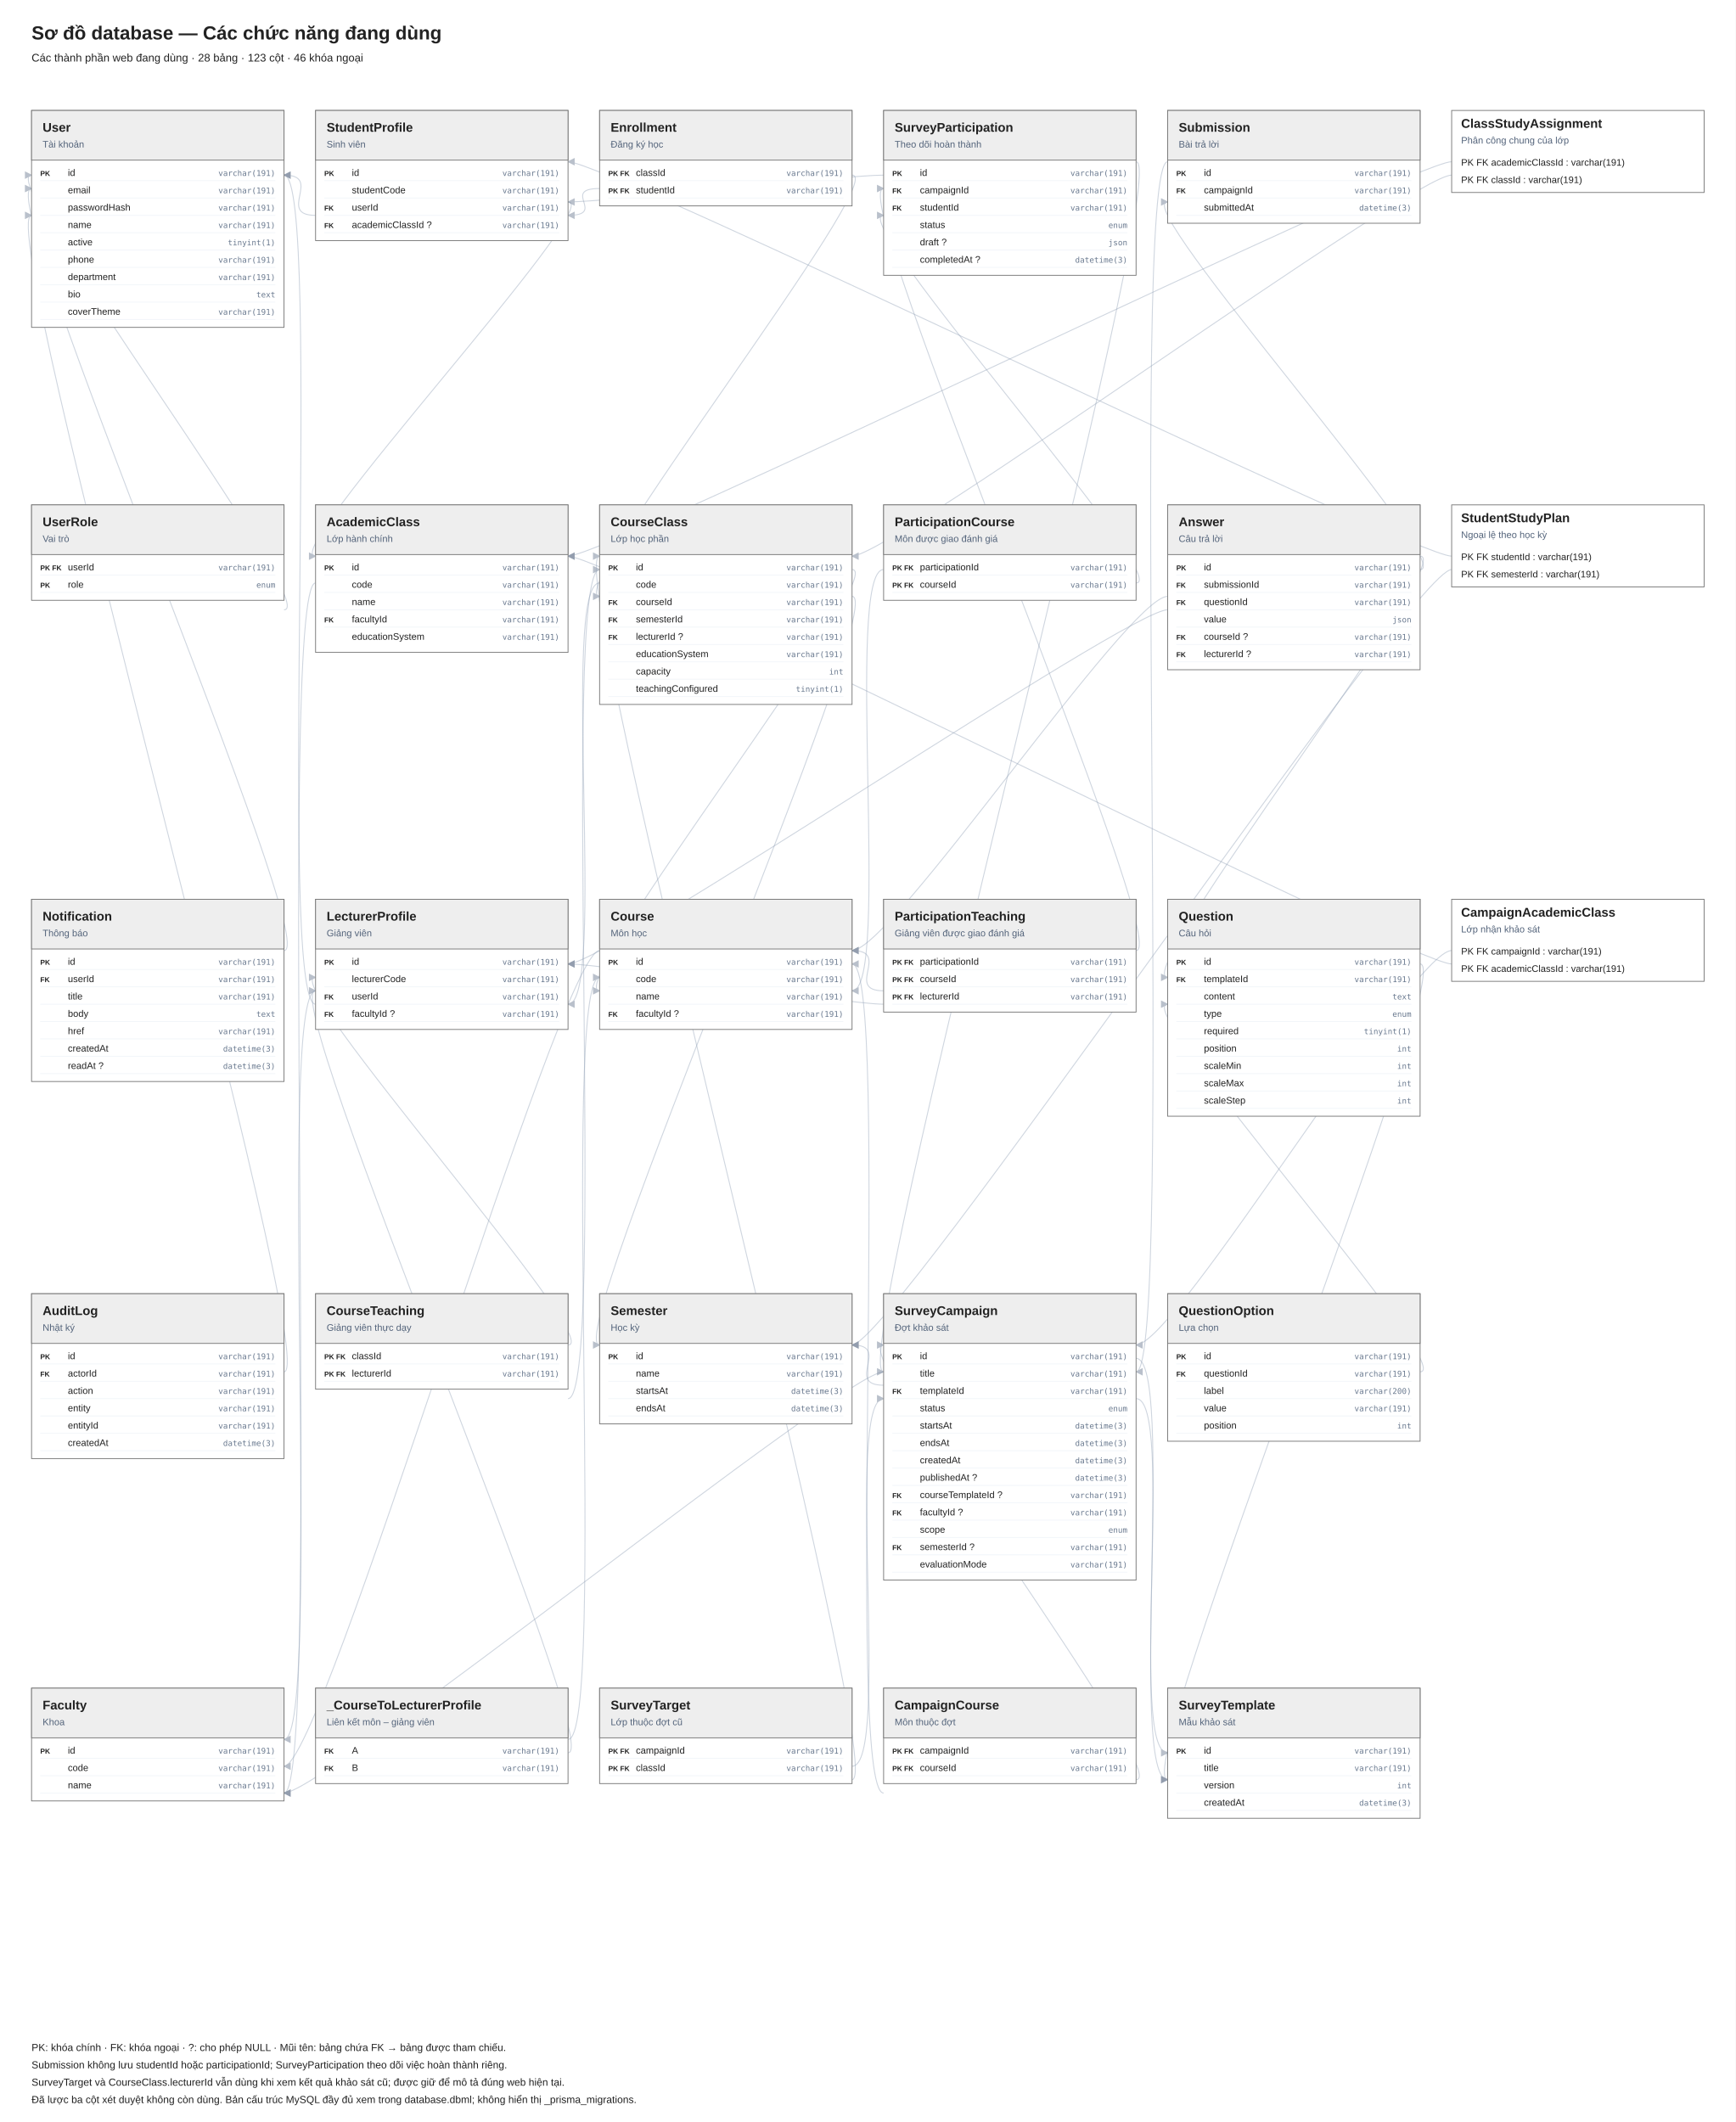
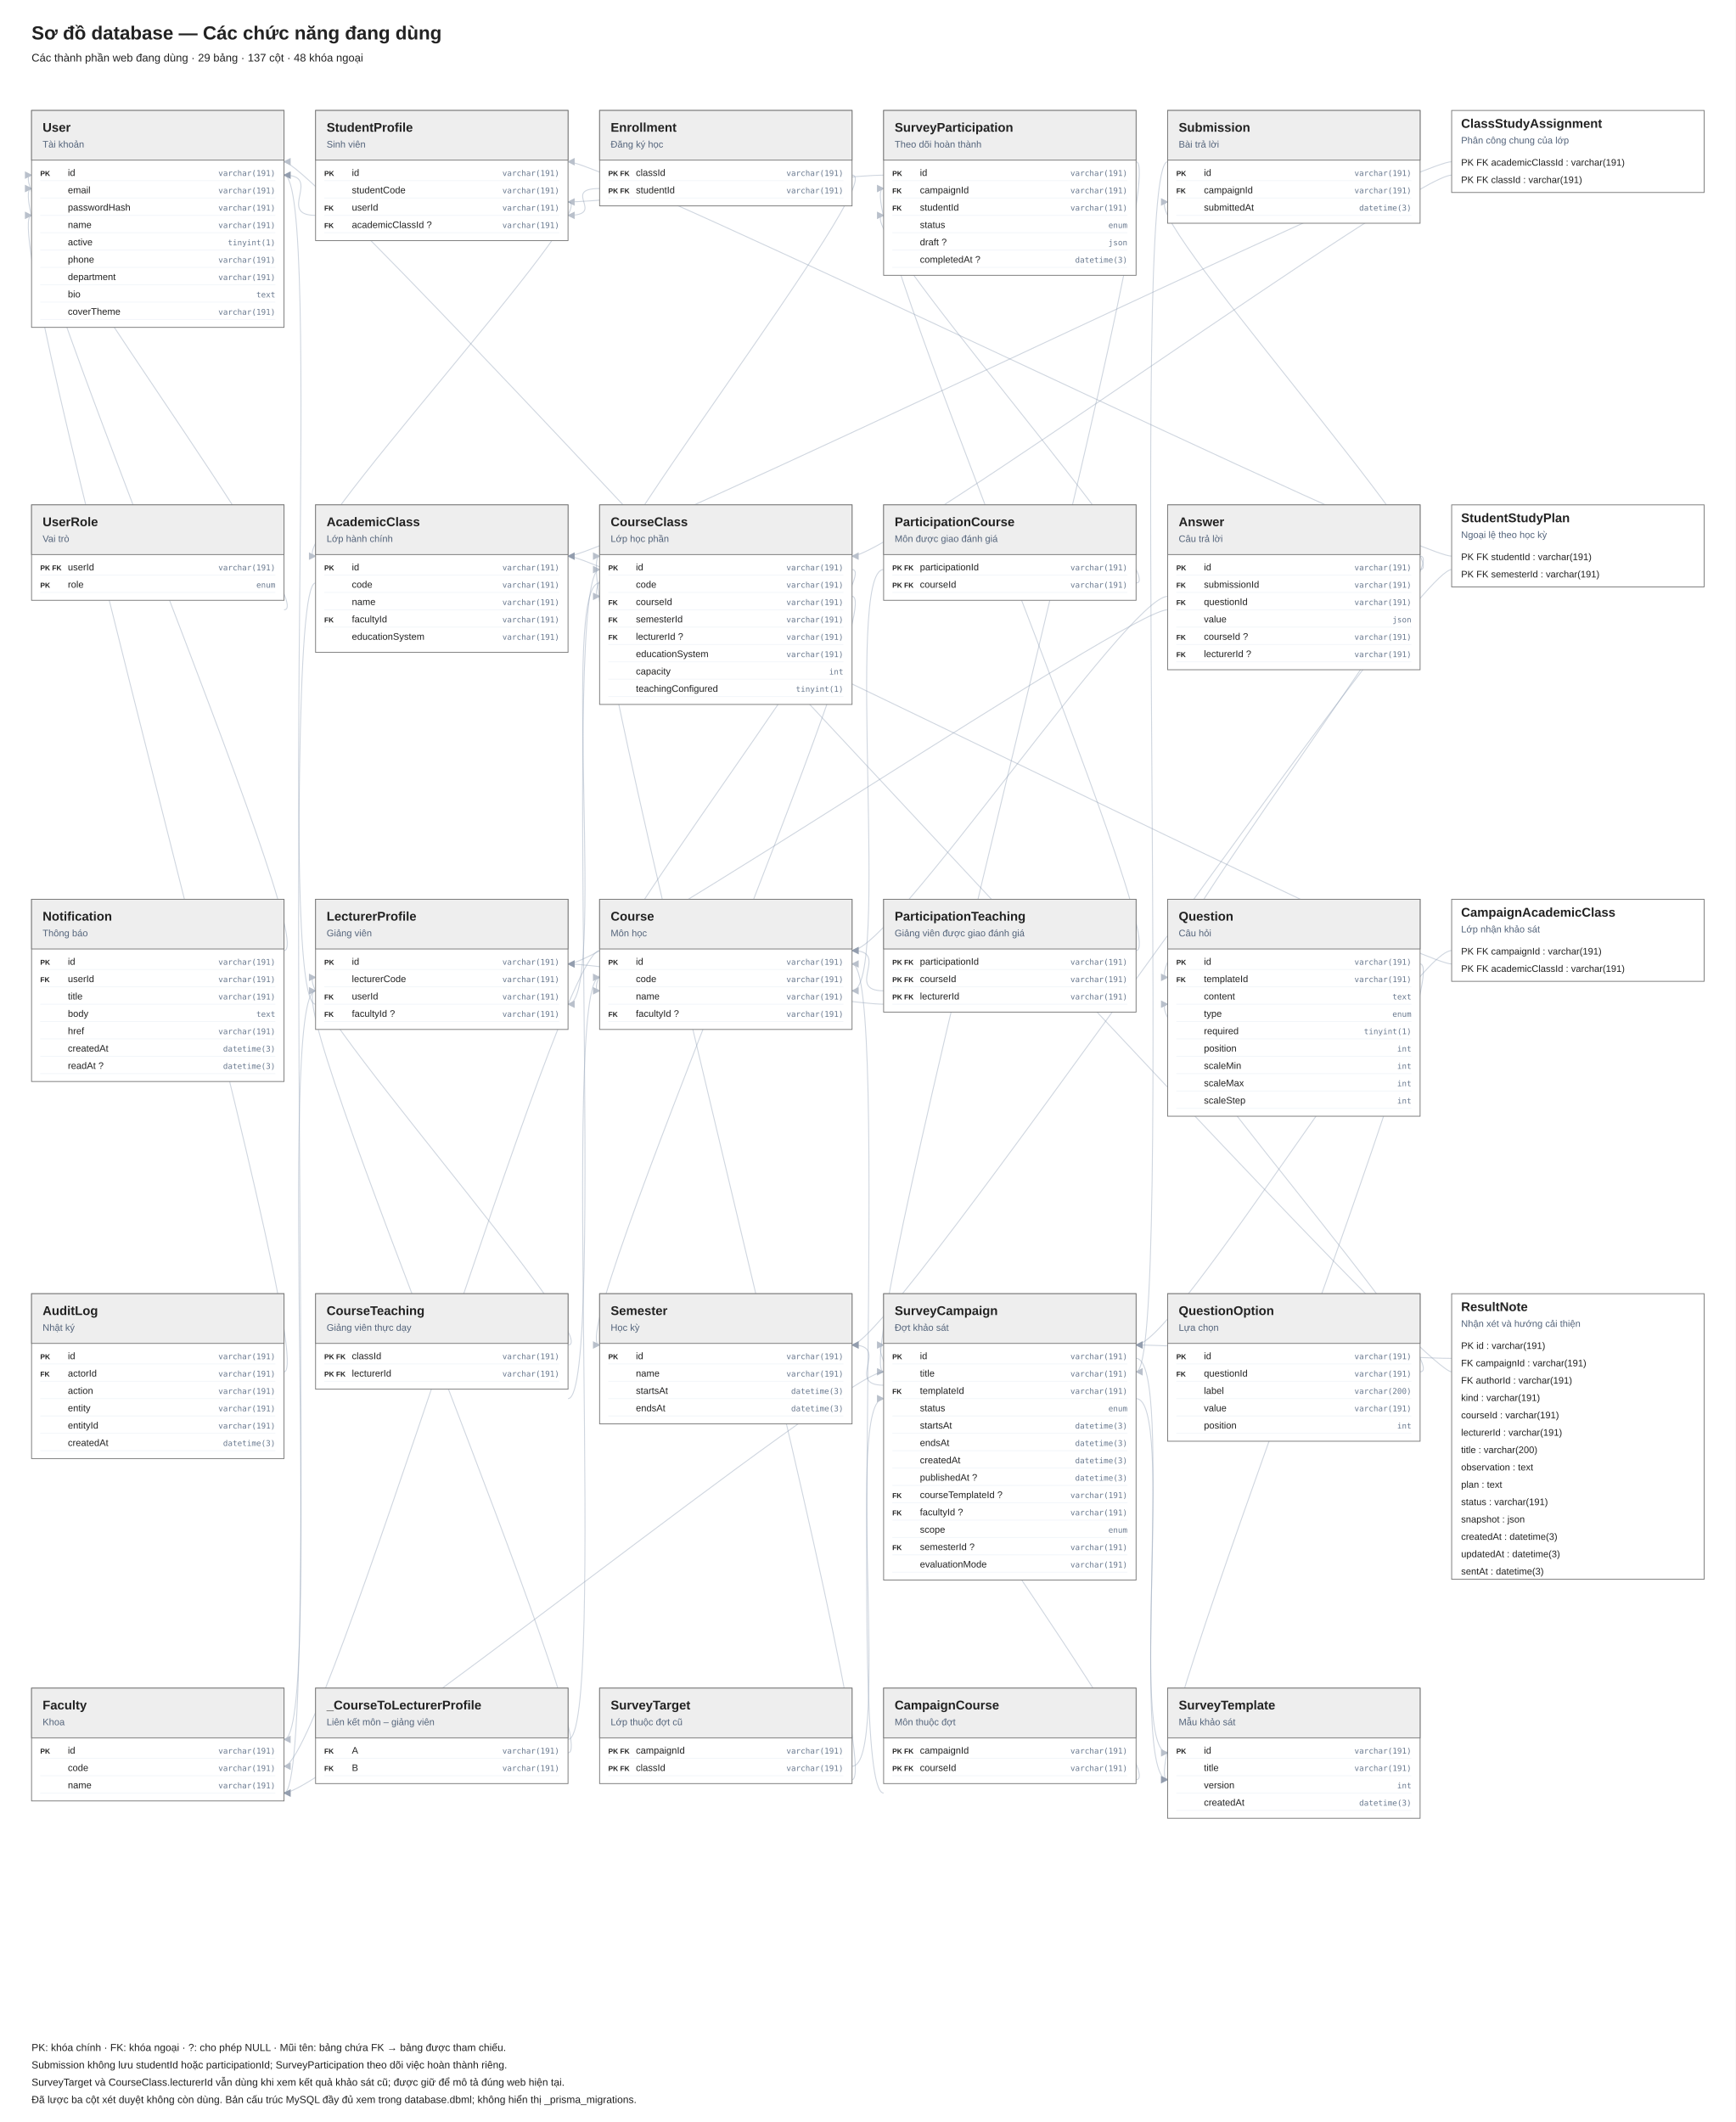
<svg xmlns="http://www.w3.org/2000/svg" width="2200" height="2690" viewBox="0 0 2200 2690">
  <style>text{font-family:Arial,sans-serif;fill:#222}.name{font-size:16px;font-weight:bold}.label{font-size:12px;fill:#53637a}.field{font-size:12px}.key{font-size:9px;font-weight:bold}.type{font-family:Consolas,monospace;font-size:10px;fill:#68788e}</style>
  <defs>
    <marker id="arrow" markerWidth="8" markerHeight="8" refX="7" refY="4" orient="auto">
      <path d="M0 0 L8 4 L0 8 Z" fill="#64748b" />
    </marker>
  </defs>
  <rect width="2200" height="2690" fill="white" />
  <text x="40" y="50" font-size="24" font-weight="bold">Sơ đồ database — Các chức năng đang dùng</text>
-   <text x="40" y="78" font-size="14" fill="#53637a">Các thành phần web đang dùng · 28 bảng · 123 cột · 46 khóa ngoại</text>
+   <text x="40" y="78" font-size="14" fill="#53637a">Các thành phần web đang dùng · 29 bảng · 137 cột · 48 khóa ngoại</text>
  <path class="relation" data-from="_CourseToLecturerProfile" data-to="Course" d="M720,2205 C770,2205 710,1239 760,1239" fill="none" stroke="#94a3b8" stroke-width="1.2" opacity=".45" marker-end="url(#arrow)" />
  <path class="relation" data-from="_CourseToLecturerProfile" data-to="LecturerProfile" d="M720,2222 C770,2222 350,1256 400,1256" fill="none" stroke="#94a3b8" stroke-width="1.2" opacity=".45" marker-end="url(#arrow)" />
  <path class="relation" data-from="AcademicClass" data-to="Faculty" d="M400,739 C350,739 410,2273 360,2273" fill="none" stroke="#94a3b8" stroke-width="1.2" opacity=".45" marker-end="url(#arrow)" />
  <path class="relation" data-from="Answer" data-to="Course" d="M1480,756 C1430,756 1130,1205 1080,1205" fill="none" stroke="#94a3b8" stroke-width="1.2" opacity=".45" marker-end="url(#arrow)" />
  <path class="relation" data-from="Answer" data-to="LecturerProfile" d="M1480,773 C1430,773 770,1222 720,1222" fill="none" stroke="#94a3b8" stroke-width="1.2" opacity=".45" marker-end="url(#arrow)" />
  <path class="relation" data-from="Answer" data-to="Question" d="M1800,705 C1850,705 1430,1239 1480,1239" fill="none" stroke="#94a3b8" stroke-width="1.2" opacity=".45" marker-end="url(#arrow)" />
  <path class="relation" data-from="Answer" data-to="Submission" d="M1800,722 C1850,722 1430,256 1480,256" fill="none" stroke="#94a3b8" stroke-width="1.2" opacity=".45" marker-end="url(#arrow)" />
  <path class="relation" data-from="AuditLog" data-to="User" d="M360,1739 C410,1739 -10,273 40,273" fill="none" stroke="#94a3b8" stroke-width="1.2" opacity=".45" marker-end="url(#arrow)" />
  <path class="relation" data-from="CampaignCourse" data-to="SurveyCampaign" d="M1440,2256 C1490,2256 1070,1705 1120,1705" fill="none" stroke="#94a3b8" stroke-width="1.2" opacity=".45" marker-end="url(#arrow)" />
  <path class="relation" data-from="CampaignCourse" data-to="Course" d="M1120,2273 C1070,2273 1130,1222 1080,1222" fill="none" stroke="#94a3b8" stroke-width="1.2" opacity=".45" marker-end="url(#arrow)" />
  <path class="relation" data-from="Course" data-to="Faculty" d="M760,1205 C710,1205 410,2239 360,2239" fill="none" stroke="#94a3b8" stroke-width="1.2" opacity=".45" marker-end="url(#arrow)" />
  <path class="relation" data-from="CourseClass" data-to="Course" d="M1080,722 C1130,722 710,1256 760,1256" fill="none" stroke="#94a3b8" stroke-width="1.2" opacity=".45" marker-end="url(#arrow)" />
  <path class="relation" data-from="CourseClass" data-to="LecturerProfile" d="M760,739 C710,739 770,1273 720,1273" fill="none" stroke="#94a3b8" stroke-width="1.2" opacity=".45" marker-end="url(#arrow)" />
  <path class="relation" data-from="CourseClass" data-to="Semester" d="M1080,756 C1130,756 710,1705 760,1705" fill="none" stroke="#94a3b8" stroke-width="1.2" opacity=".45" marker-end="url(#arrow)" />
  <path class="relation" data-from="CourseTeaching" data-to="CourseClass" d="M720,1773 C770,1773 710,722 760,722" fill="none" stroke="#94a3b8" stroke-width="1.2" opacity=".45" marker-end="url(#arrow)" />
  <path class="relation" data-from="CourseTeaching" data-to="LecturerProfile" d="M720,1705 C770,1705 350,1239 400,1239" fill="none" stroke="#94a3b8" stroke-width="1.2" opacity=".45" marker-end="url(#arrow)" />
  <path class="relation" data-from="Enrollment" data-to="CourseClass" d="M1080,222 C1130,222 710,756 760,756" fill="none" stroke="#94a3b8" stroke-width="1.2" opacity=".45" marker-end="url(#arrow)" />
  <path class="relation" data-from="Enrollment" data-to="StudentProfile" d="M760,239 C710,239 770,273 720,273" fill="none" stroke="#94a3b8" stroke-width="1.2" opacity=".45" marker-end="url(#arrow)" />
  <path class="relation" data-from="LecturerProfile" data-to="Faculty" d="M400,1256 C350,1256 410,2205 360,2205" fill="none" stroke="#94a3b8" stroke-width="1.2" opacity=".45" marker-end="url(#arrow)" />
  <path class="relation" data-from="LecturerProfile" data-to="User" d="M400,1273 C350,1273 410,222 360,222" fill="none" stroke="#94a3b8" stroke-width="1.2" opacity=".45" marker-end="url(#arrow)" />
  <path class="relation" data-from="Notification" data-to="User" d="M360,1205 C410,1205 -10,239 40,239" fill="none" stroke="#94a3b8" stroke-width="1.2" opacity=".45" marker-end="url(#arrow)" />
  <path class="relation" data-from="ParticipationCourse" data-to="Course" d="M1120,722 C1070,722 1130,1256 1080,1256" fill="none" stroke="#94a3b8" stroke-width="1.2" opacity=".45" marker-end="url(#arrow)" />
  <path class="relation" data-from="ParticipationCourse" data-to="SurveyParticipation" d="M1440,739 C1490,739 1070,273 1120,273" fill="none" stroke="#94a3b8" stroke-width="1.2" opacity=".45" marker-end="url(#arrow)" />
  <path class="relation" data-from="ParticipationTeaching" data-to="Course" d="M1120,1256 C1070,1256 1130,1205 1080,1205" fill="none" stroke="#94a3b8" stroke-width="1.2" opacity=".45" marker-end="url(#arrow)" />
  <path class="relation" data-from="ParticipationTeaching" data-to="LecturerProfile" d="M1120,1273 C1070,1273 770,1222 720,1222" fill="none" stroke="#94a3b8" stroke-width="1.2" opacity=".45" marker-end="url(#arrow)" />
  <path class="relation" data-from="ParticipationTeaching" data-to="SurveyParticipation" d="M1440,1205 C1490,1205 1070,239 1120,239" fill="none" stroke="#94a3b8" stroke-width="1.2" opacity=".45" marker-end="url(#arrow)" />
  <path class="relation" data-from="Question" data-to="SurveyTemplate" d="M1800,1222 C1850,1222 1430,2256 1480,2256" fill="none" stroke="#94a3b8" stroke-width="1.2" opacity=".45" marker-end="url(#arrow)" />
  <path class="relation" data-from="QuestionOption" data-to="Question" d="M1800,1739 C1850,1739 1430,1273 1480,1273" fill="none" stroke="#94a3b8" stroke-width="1.2" opacity=".45" marker-end="url(#arrow)" />
  <path class="relation" data-from="StudentProfile" data-to="AcademicClass" d="M720,256 C770,256 350,705 400,705" fill="none" stroke="#94a3b8" stroke-width="1.2" opacity=".45" marker-end="url(#arrow)" />
  <path class="relation" data-from="StudentProfile" data-to="User" d="M400,273 C350,273 410,222 360,222" fill="none" stroke="#94a3b8" stroke-width="1.2" opacity=".45" marker-end="url(#arrow)" />
  <path class="relation" data-from="Submission" data-to="SurveyCampaign" d="M1480,205 C1430,205 1490,1739 1440,1739" fill="none" stroke="#94a3b8" stroke-width="1.2" opacity=".45" marker-end="url(#arrow)" />
  <path class="relation" data-from="SurveyCampaign" data-to="SurveyTemplate" d="M1440,1722 C1490,1722 1430,2256 1480,2256" fill="none" stroke="#94a3b8" stroke-width="1.2" opacity=".45" marker-end="url(#arrow)" />
  <path class="relation" data-from="SurveyCampaign" data-to="Faculty" d="M1120,1739 C1070,1739 410,2273 360,2273" fill="none" stroke="#94a3b8" stroke-width="1.2" opacity=".45" marker-end="url(#arrow)" />
  <path class="relation" data-from="SurveyCampaign" data-to="Semester" d="M1120,1756 C1070,1756 1130,1705 1080,1705" fill="none" stroke="#94a3b8" stroke-width="1.2" opacity=".45" marker-end="url(#arrow)" />
  <path class="relation" data-from="SurveyCampaign" data-to="SurveyTemplate" d="M1440,1773 C1490,1773 1430,2222 1480,2222" fill="none" stroke="#94a3b8" stroke-width="1.2" opacity=".45" marker-end="url(#arrow)" />
  <path class="relation" data-from="SurveyParticipation" data-to="SurveyCampaign" d="M1440,205 C1490,205 1070,1739 1120,1739" fill="none" stroke="#94a3b8" stroke-width="1.2" opacity=".45" marker-end="url(#arrow)" />
  <path class="relation" data-from="SurveyParticipation" data-to="StudentProfile" d="M1120,222 C1070,222 770,256 720,256" fill="none" stroke="#94a3b8" stroke-width="1.2" opacity=".45" marker-end="url(#arrow)" />
  <path class="relation" data-from="SurveyTarget" data-to="SurveyCampaign" d="M1080,2239 C1130,2239 1070,1773 1120,1773" fill="none" stroke="#94a3b8" stroke-width="1.2" opacity=".45" marker-end="url(#arrow)" />
  <path class="relation" data-from="SurveyTarget" data-to="CourseClass" d="M1080,2256 C1130,2256 710,705 760,705" fill="none" stroke="#94a3b8" stroke-width="1.2" opacity=".45" marker-end="url(#arrow)" />
  <path class="relation" data-from="UserRole" data-to="User" d="M360,773 C410,773 -10,222 40,222" fill="none" stroke="#94a3b8" stroke-width="1.2" opacity=".45" marker-end="url(#arrow)" />
  <path class="relation" data-from="ClassStudyAssignment" data-to="AcademicClass" d="M1840,205 C1790,205 770,705 720,705" fill="none" stroke="#94a3b8" stroke-width="1.2" opacity=".45" marker-end="url(#arrow)" />
  <path class="relation" data-from="ClassStudyAssignment" data-to="CourseClass" d="M1840,222 C1790,222 1130,705 1080,705" fill="none" stroke="#94a3b8" stroke-width="1.2" opacity=".45" marker-end="url(#arrow)" />
  <path class="relation" data-from="StudentStudyPlan" data-to="StudentProfile" d="M1840,705 C1790,705 770,205 720,205" fill="none" stroke="#94a3b8" stroke-width="1.2" opacity=".45" marker-end="url(#arrow)" />
  <path class="relation" data-from="StudentStudyPlan" data-to="Semester" d="M1840,722 C1790,722 1130,1705 1080,1705" fill="none" stroke="#94a3b8" stroke-width="1.2" opacity=".45" marker-end="url(#arrow)" />
  <path class="relation" data-from="CampaignAcademicClass" data-to="SurveyCampaign" d="M1840,1205 C1790,1205 1490,1705 1440,1705" fill="none" stroke="#94a3b8" stroke-width="1.2" opacity=".45" marker-end="url(#arrow)" />
  <path class="relation" data-from="CampaignAcademicClass" data-to="AcademicClass" d="M1840,1222 C1790,1222 770,705 720,705" fill="none" stroke="#94a3b8" stroke-width="1.2" opacity=".45" marker-end="url(#arrow)" />
+   <path class="relation" data-from="ResultNote" data-to="SurveyCampaign" d="M1840,1722 C1790,1722 1490,1705 1440,1705" fill="none" stroke="#94a3b8" stroke-width="1.2" opacity=".45" marker-end="url(#arrow)" />
+   <path class="relation" data-from="ResultNote" data-to="User" d="M1840,1739 C1790,1739 410,205 360,205" fill="none" stroke="#94a3b8" stroke-width="1.2" opacity=".45" marker-end="url(#arrow)" />
  <g id="Faculty">
    <rect x="40" y="2140" width="320" height="143" fill="white" stroke="#777" />
    <rect x="40" y="2140" width="320" height="63" fill="#eee" stroke="#777" />
    <text class="name" x="54" y="2167">Faculty</text>
    <text class="label" x="54" y="2187">Khoa</text>
    <text class="key" x="51" y="2223">PK </text>
    <text class="field" x="86" y="2223">id</text>
    <text class="type" x="349" y="2223" text-anchor="end">varchar(191)</text>
    <path d="M51 2229 H349" stroke="#f1f5f9" />
    <text class="key" x="51" y="2245" />
    <text class="field" x="86" y="2245">code</text>
    <text class="type" x="349" y="2245" text-anchor="end">varchar(191)</text>
    <path d="M51 2251 H349" stroke="#f1f5f9" />
    <text class="key" x="51" y="2267" />
    <text class="field" x="86" y="2267">name</text>
    <text class="type" x="349" y="2267" text-anchor="end">varchar(191)</text>
    <path d="M51 2273 H349" stroke="#f1f5f9" />
  </g>
  <g id="AcademicClass">
    <rect x="400" y="640" width="320" height="187" fill="white" stroke="#777" />
    <rect x="400" y="640" width="320" height="63" fill="#eee" stroke="#777" />
    <text class="name" x="414" y="667">AcademicClass</text>
    <text class="label" x="414" y="687">Lớp hành chính</text>
    <text class="key" x="411" y="723">PK </text>
    <text class="field" x="446" y="723">id</text>
    <text class="type" x="709" y="723" text-anchor="end">varchar(191)</text>
    <path d="M411 729 H709" stroke="#f1f5f9" />
    <text class="key" x="411" y="745" />
    <text class="field" x="446" y="745">code</text>
    <text class="type" x="709" y="745" text-anchor="end">varchar(191)</text>
    <path d="M411 751 H709" stroke="#f1f5f9" />
    <text class="key" x="411" y="767" />
    <text class="field" x="446" y="767">name</text>
    <text class="type" x="709" y="767" text-anchor="end">varchar(191)</text>
    <path d="M411 773 H709" stroke="#f1f5f9" />
    <text class="key" x="411" y="789">FK</text>
    <text class="field" x="446" y="789">facultyId</text>
    <text class="type" x="709" y="789" text-anchor="end">varchar(191)</text>
    <path d="M411 795 H709" stroke="#f1f5f9" />
    <text class="field" x="446" y="811">educationSystem</text>
    <text class="type" x="709" y="811" text-anchor="end">varchar(191)</text>
  </g>
  <g id="User">
    <rect x="40" y="140" width="320" height="275" fill="white" stroke="#777" />
    <rect x="40" y="140" width="320" height="63" fill="#eee" stroke="#777" />
    <text class="name" x="54" y="167">User</text>
    <text class="label" x="54" y="187">Tài khoản</text>
    <text class="key" x="51" y="223">PK </text>
    <text class="field" x="86" y="223">id</text>
    <text class="type" x="349" y="223" text-anchor="end">varchar(191)</text>
    <path d="M51 229 H349" stroke="#f1f5f9" />
    <text class="key" x="51" y="245" />
    <text class="field" x="86" y="245">email</text>
    <text class="type" x="349" y="245" text-anchor="end">varchar(191)</text>
    <path d="M51 251 H349" stroke="#f1f5f9" />
    <text class="key" x="51" y="267" />
    <text class="field" x="86" y="267">passwordHash</text>
    <text class="type" x="349" y="267" text-anchor="end">varchar(191)</text>
    <path d="M51 273 H349" stroke="#f1f5f9" />
    <text class="key" x="51" y="289" />
    <text class="field" x="86" y="289">name</text>
    <text class="type" x="349" y="289" text-anchor="end">varchar(191)</text>
    <path d="M51 295 H349" stroke="#f1f5f9" />
    <text class="key" x="51" y="311" />
    <text class="field" x="86" y="311">active</text>
    <text class="type" x="349" y="311" text-anchor="end">tinyint(1)</text>
    <path d="M51 317 H349" stroke="#f1f5f9" />
    <text class="key" x="51" y="333" />
    <text class="field" x="86" y="333">phone</text>
    <text class="type" x="349" y="333" text-anchor="end">varchar(191)</text>
    <path d="M51 339 H349" stroke="#f1f5f9" />
    <text class="key" x="51" y="355" />
    <text class="field" x="86" y="355">department</text>
    <text class="type" x="349" y="355" text-anchor="end">varchar(191)</text>
    <path d="M51 361 H349" stroke="#f1f5f9" />
    <text class="key" x="51" y="377" />
    <text class="field" x="86" y="377">bio</text>
    <text class="type" x="349" y="377" text-anchor="end">text</text>
    <path d="M51 383 H349" stroke="#f1f5f9" />
    <text class="key" x="51" y="399" />
    <text class="field" x="86" y="399">coverTheme</text>
    <text class="type" x="349" y="399" text-anchor="end">varchar(191)</text>
    <path d="M51 405 H349" stroke="#f1f5f9" />
  </g>
  <g id="UserRole">
    <rect x="40" y="640" width="320" height="121" fill="white" stroke="#777" />
    <rect x="40" y="640" width="320" height="63" fill="#eee" stroke="#777" />
    <text class="name" x="54" y="667">UserRole</text>
    <text class="label" x="54" y="687">Vai trò</text>
    <text class="key" x="51" y="723">PK FK</text>
    <text class="field" x="86" y="723">userId</text>
    <text class="type" x="349" y="723" text-anchor="end">varchar(191)</text>
    <path d="M51 729 H349" stroke="#f1f5f9" />
    <text class="key" x="51" y="745">PK </text>
    <text class="field" x="86" y="745">role</text>
    <text class="type" x="349" y="745" text-anchor="end">enum</text>
    <path d="M51 751 H349" stroke="#f1f5f9" />
  </g>
  <g id="StudentProfile">
    <rect x="400" y="140" width="320" height="165" fill="white" stroke="#777" />
    <rect x="400" y="140" width="320" height="63" fill="#eee" stroke="#777" />
    <text class="name" x="414" y="167">StudentProfile</text>
    <text class="label" x="414" y="187">Sinh viên</text>
    <text class="key" x="411" y="223">PK </text>
    <text class="field" x="446" y="223">id</text>
    <text class="type" x="709" y="223" text-anchor="end">varchar(191)</text>
    <path d="M411 229 H709" stroke="#f1f5f9" />
    <text class="key" x="411" y="245" />
    <text class="field" x="446" y="245">studentCode</text>
    <text class="type" x="709" y="245" text-anchor="end">varchar(191)</text>
    <path d="M411 251 H709" stroke="#f1f5f9" />
    <text class="key" x="411" y="267">FK</text>
    <text class="field" x="446" y="267">userId</text>
    <text class="type" x="709" y="267" text-anchor="end">varchar(191)</text>
    <path d="M411 273 H709" stroke="#f1f5f9" />
    <text class="key" x="411" y="289">FK</text>
    <text class="field" x="446" y="289">academicClassId ?</text>
    <text class="type" x="709" y="289" text-anchor="end">varchar(191)</text>
    <path d="M411 295 H709" stroke="#f1f5f9" />
  </g>
  <g id="LecturerProfile">
    <rect x="400" y="1140" width="320" height="165" fill="white" stroke="#777" />
    <rect x="400" y="1140" width="320" height="63" fill="#eee" stroke="#777" />
    <text class="name" x="414" y="1167">LecturerProfile</text>
    <text class="label" x="414" y="1187">Giảng viên</text>
    <text class="key" x="411" y="1223">PK </text>
    <text class="field" x="446" y="1223">id</text>
    <text class="type" x="709" y="1223" text-anchor="end">varchar(191)</text>
    <path d="M411 1229 H709" stroke="#f1f5f9" />
    <text class="key" x="411" y="1245" />
    <text class="field" x="446" y="1245">lecturerCode</text>
    <text class="type" x="709" y="1245" text-anchor="end">varchar(191)</text>
    <path d="M411 1251 H709" stroke="#f1f5f9" />
    <text class="key" x="411" y="1267">FK</text>
    <text class="field" x="446" y="1267">userId</text>
    <text class="type" x="709" y="1267" text-anchor="end">varchar(191)</text>
    <path d="M411 1273 H709" stroke="#f1f5f9" />
    <text class="key" x="411" y="1289">FK</text>
    <text class="field" x="446" y="1289">facultyId ?</text>
    <text class="type" x="709" y="1289" text-anchor="end">varchar(191)</text>
    <path d="M411 1295 H709" stroke="#f1f5f9" />
  </g>
  <g id="Semester">
    <rect x="760" y="1640" width="320" height="165" fill="white" stroke="#777" />
    <rect x="760" y="1640" width="320" height="63" fill="#eee" stroke="#777" />
    <text class="name" x="774" y="1667">Semester</text>
    <text class="label" x="774" y="1687">Học kỳ</text>
    <text class="key" x="771" y="1723">PK </text>
    <text class="field" x="806" y="1723">id</text>
    <text class="type" x="1069" y="1723" text-anchor="end">varchar(191)</text>
    <path d="M771 1729 H1069" stroke="#f1f5f9" />
    <text class="key" x="771" y="1745" />
    <text class="field" x="806" y="1745">name</text>
    <text class="type" x="1069" y="1745" text-anchor="end">varchar(191)</text>
    <path d="M771 1751 H1069" stroke="#f1f5f9" />
    <text class="key" x="771" y="1767" />
    <text class="field" x="806" y="1767">startsAt</text>
    <text class="type" x="1069" y="1767" text-anchor="end">datetime(3)</text>
    <path d="M771 1773 H1069" stroke="#f1f5f9" />
    <text class="key" x="771" y="1789" />
    <text class="field" x="806" y="1789">endsAt</text>
    <text class="type" x="1069" y="1789" text-anchor="end">datetime(3)</text>
    <path d="M771 1795 H1069" stroke="#f1f5f9" />
  </g>
  <g id="Course">
    <rect x="760" y="1140" width="320" height="165" fill="white" stroke="#777" />
    <rect x="760" y="1140" width="320" height="63" fill="#eee" stroke="#777" />
    <text class="name" x="774" y="1167">Course</text>
    <text class="label" x="774" y="1187">Môn học</text>
    <text class="key" x="771" y="1223">PK </text>
    <text class="field" x="806" y="1223">id</text>
    <text class="type" x="1069" y="1223" text-anchor="end">varchar(191)</text>
    <path d="M771 1229 H1069" stroke="#f1f5f9" />
    <text class="key" x="771" y="1245" />
    <text class="field" x="806" y="1245">code</text>
    <text class="type" x="1069" y="1245" text-anchor="end">varchar(191)</text>
    <path d="M771 1251 H1069" stroke="#f1f5f9" />
    <text class="key" x="771" y="1267" />
    <text class="field" x="806" y="1267">name</text>
    <text class="type" x="1069" y="1267" text-anchor="end">varchar(191)</text>
    <path d="M771 1273 H1069" stroke="#f1f5f9" />
    <text class="key" x="771" y="1289">FK</text>
    <text class="field" x="806" y="1289">facultyId ?</text>
    <text class="type" x="1069" y="1289" text-anchor="end">varchar(191)</text>
    <path d="M771 1295 H1069" stroke="#f1f5f9" />
  </g>
  <g id="CourseClass">
    <rect x="760" y="640" width="320" height="253" fill="white" stroke="#777" />
    <rect x="760" y="640" width="320" height="63" fill="#eee" stroke="#777" />
    <text class="name" x="774" y="667">CourseClass</text>
    <text class="label" x="774" y="687">Lớp học phần</text>
    <text class="key" x="771" y="723">PK </text>
    <text class="field" x="806" y="723">id</text>
    <text class="type" x="1069" y="723" text-anchor="end">varchar(191)</text>
    <path d="M771 729 H1069" stroke="#f1f5f9" />
    <text class="key" x="771" y="745" />
    <text class="field" x="806" y="745">code</text>
    <text class="type" x="1069" y="745" text-anchor="end">varchar(191)</text>
    <path d="M771 751 H1069" stroke="#f1f5f9" />
    <text class="key" x="771" y="767">FK</text>
    <text class="field" x="806" y="767">courseId</text>
    <text class="type" x="1069" y="767" text-anchor="end">varchar(191)</text>
    <path d="M771 773 H1069" stroke="#f1f5f9" />
    <text class="key" x="771" y="789">FK</text>
    <text class="field" x="806" y="789">semesterId</text>
    <text class="type" x="1069" y="789" text-anchor="end">varchar(191)</text>
    <path d="M771 795 H1069" stroke="#f1f5f9" />
    <text class="key" x="771" y="811">FK</text>
    <text class="field" x="806" y="811">lecturerId ?</text>
    <text class="type" x="1069" y="811" text-anchor="end">varchar(191)</text>
    <path d="M771 817 H1069" stroke="#f1f5f9" />
    <text class="key" x="771" y="833" />
    <text class="field" x="806" y="833">educationSystem</text>
    <text class="type" x="1069" y="833" text-anchor="end">varchar(191)</text>
    <path d="M771 839 H1069" stroke="#f1f5f9" />
    <text class="key" x="771" y="855" />
    <text class="field" x="806" y="855">capacity</text>
    <text class="type" x="1069" y="855" text-anchor="end">int</text>
    <path d="M771 861 H1069" stroke="#f1f5f9" />
    <text class="key" x="771" y="877" />
    <text class="field" x="806" y="877">teachingConfigured</text>
    <text class="type" x="1069" y="877" text-anchor="end">tinyint(1)</text>
    <path d="M771 883 H1069" stroke="#f1f5f9" />
  </g>
  <g id="Enrollment">
    <rect x="760" y="140" width="320" height="121" fill="white" stroke="#777" />
    <rect x="760" y="140" width="320" height="63" fill="#eee" stroke="#777" />
    <text class="name" x="774" y="167">Enrollment</text>
    <text class="label" x="774" y="187">Đăng ký học</text>
    <text class="key" x="771" y="223">PK FK</text>
    <text class="field" x="806" y="223">classId</text>
    <text class="type" x="1069" y="223" text-anchor="end">varchar(191)</text>
    <path d="M771 229 H1069" stroke="#f1f5f9" />
    <text class="key" x="771" y="245">PK FK</text>
    <text class="field" x="806" y="245">studentId</text>
    <text class="type" x="1069" y="245" text-anchor="end">varchar(191)</text>
    <path d="M771 251 H1069" stroke="#f1f5f9" />
  </g>
  <g id="SurveyTemplate">
    <rect x="1480" y="2140" width="320" height="165" fill="white" stroke="#777" />
    <rect x="1480" y="2140" width="320" height="63" fill="#eee" stroke="#777" />
    <text class="name" x="1494" y="2167">SurveyTemplate</text>
    <text class="label" x="1494" y="2187">Mẫu khảo sát</text>
    <text class="key" x="1491" y="2223">PK </text>
    <text class="field" x="1526" y="2223">id</text>
    <text class="type" x="1789" y="2223" text-anchor="end">varchar(191)</text>
    <path d="M1491 2229 H1789" stroke="#f1f5f9" />
    <text class="key" x="1491" y="2245" />
    <text class="field" x="1526" y="2245">title</text>
    <text class="type" x="1789" y="2245" text-anchor="end">varchar(191)</text>
    <path d="M1491 2251 H1789" stroke="#f1f5f9" />
    <text class="key" x="1491" y="2267" />
    <text class="field" x="1526" y="2267">version</text>
    <text class="type" x="1789" y="2267" text-anchor="end">int</text>
    <path d="M1491 2273 H1789" stroke="#f1f5f9" />
    <text class="key" x="1491" y="2289" />
    <text class="field" x="1526" y="2289">createdAt</text>
    <text class="type" x="1789" y="2289" text-anchor="end">datetime(3)</text>
    <path d="M1491 2295 H1789" stroke="#f1f5f9" />
  </g>
  <g id="Question">
    <rect x="1480" y="1140" width="320" height="275" fill="white" stroke="#777" />
    <rect x="1480" y="1140" width="320" height="63" fill="#eee" stroke="#777" />
    <text class="name" x="1494" y="1167">Question</text>
    <text class="label" x="1494" y="1187">Câu hỏi</text>
    <text class="key" x="1491" y="1223">PK </text>
    <text class="field" x="1526" y="1223">id</text>
    <text class="type" x="1789" y="1223" text-anchor="end">varchar(191)</text>
    <path d="M1491 1229 H1789" stroke="#f1f5f9" />
    <text class="key" x="1491" y="1245">FK</text>
    <text class="field" x="1526" y="1245">templateId</text>
    <text class="type" x="1789" y="1245" text-anchor="end">varchar(191)</text>
    <path d="M1491 1251 H1789" stroke="#f1f5f9" />
    <text class="key" x="1491" y="1267" />
    <text class="field" x="1526" y="1267">content</text>
    <text class="type" x="1789" y="1267" text-anchor="end">text</text>
    <path d="M1491 1273 H1789" stroke="#f1f5f9" />
    <text class="key" x="1491" y="1289" />
    <text class="field" x="1526" y="1289">type</text>
    <text class="type" x="1789" y="1289" text-anchor="end">enum</text>
    <path d="M1491 1295 H1789" stroke="#f1f5f9" />
    <text class="key" x="1491" y="1311" />
    <text class="field" x="1526" y="1311">required</text>
    <text class="type" x="1789" y="1311" text-anchor="end">tinyint(1)</text>
    <path d="M1491 1317 H1789" stroke="#f1f5f9" />
    <text class="key" x="1491" y="1333" />
    <text class="field" x="1526" y="1333">position</text>
    <text class="type" x="1789" y="1333" text-anchor="end">int</text>
    <path d="M1491 1339 H1789" stroke="#f1f5f9" />
    <text class="key" x="1491" y="1355" />
    <text class="field" x="1526" y="1355">scaleMin</text>
    <text class="type" x="1789" y="1355" text-anchor="end">int</text>
    <path d="M1491 1361 H1789" stroke="#f1f5f9" />
    <text class="key" x="1491" y="1377" />
    <text class="field" x="1526" y="1377">scaleMax</text>
    <text class="type" x="1789" y="1377" text-anchor="end">int</text>
    <path d="M1491 1383 H1789" stroke="#f1f5f9" />
    <text class="key" x="1491" y="1399" />
    <text class="field" x="1526" y="1399">scaleStep</text>
    <text class="type" x="1789" y="1399" text-anchor="end">int</text>
    <path d="M1491 1405 H1789" stroke="#f1f5f9" />
  </g>
  <g id="QuestionOption">
    <rect x="1480" y="1640" width="320" height="187" fill="white" stroke="#777" />
    <rect x="1480" y="1640" width="320" height="63" fill="#eee" stroke="#777" />
    <text class="name" x="1494" y="1667">QuestionOption</text>
    <text class="label" x="1494" y="1687">Lựa chọn</text>
    <text class="key" x="1491" y="1723">PK </text>
    <text class="field" x="1526" y="1723">id</text>
    <text class="type" x="1789" y="1723" text-anchor="end">varchar(191)</text>
    <path d="M1491 1729 H1789" stroke="#f1f5f9" />
    <text class="key" x="1491" y="1745">FK</text>
    <text class="field" x="1526" y="1745">questionId</text>
    <text class="type" x="1789" y="1745" text-anchor="end">varchar(191)</text>
    <path d="M1491 1751 H1789" stroke="#f1f5f9" />
    <text class="key" x="1491" y="1767" />
    <text class="field" x="1526" y="1767">label</text>
    <text class="type" x="1789" y="1767" text-anchor="end">varchar(200)</text>
    <path d="M1491 1773 H1789" stroke="#f1f5f9" />
    <text class="key" x="1491" y="1789" />
    <text class="field" x="1526" y="1789">value</text>
    <text class="type" x="1789" y="1789" text-anchor="end">varchar(191)</text>
    <path d="M1491 1795 H1789" stroke="#f1f5f9" />
    <text class="key" x="1491" y="1811" />
    <text class="field" x="1526" y="1811">position</text>
    <text class="type" x="1789" y="1811" text-anchor="end">int</text>
    <path d="M1491 1817 H1789" stroke="#f1f5f9" />
  </g>
  <g id="SurveyCampaign">
    <rect x="1120" y="1640" width="320" height="363" fill="white" stroke="#777" />
    <rect x="1120" y="1640" width="320" height="63" fill="#eee" stroke="#777" />
    <text class="name" x="1134" y="1667">SurveyCampaign</text>
    <text class="label" x="1134" y="1687">Đợt khảo sát</text>
    <text class="key" x="1131" y="1723">PK </text>
    <text class="field" x="1166" y="1723">id</text>
    <text class="type" x="1429" y="1723" text-anchor="end">varchar(191)</text>
    <path d="M1131 1729 H1429" stroke="#f1f5f9" />
    <text class="key" x="1131" y="1745" />
    <text class="field" x="1166" y="1745">title</text>
    <text class="type" x="1429" y="1745" text-anchor="end">varchar(191)</text>
    <path d="M1131 1751 H1429" stroke="#f1f5f9" />
    <text class="key" x="1131" y="1767">FK</text>
    <text class="field" x="1166" y="1767">templateId</text>
    <text class="type" x="1429" y="1767" text-anchor="end">varchar(191)</text>
    <path d="M1131 1773 H1429" stroke="#f1f5f9" />
    <text class="key" x="1131" y="1789" />
    <text class="field" x="1166" y="1789">status</text>
    <text class="type" x="1429" y="1789" text-anchor="end">enum</text>
    <path d="M1131 1795 H1429" stroke="#f1f5f9" />
    <text class="key" x="1131" y="1811" />
    <text class="field" x="1166" y="1811">startsAt</text>
    <text class="type" x="1429" y="1811" text-anchor="end">datetime(3)</text>
    <path d="M1131 1817 H1429" stroke="#f1f5f9" />
    <text class="key" x="1131" y="1833" />
    <text class="field" x="1166" y="1833">endsAt</text>
    <text class="type" x="1429" y="1833" text-anchor="end">datetime(3)</text>
    <path d="M1131 1839 H1429" stroke="#f1f5f9" />
    <text class="key" x="1131" y="1855" />
    <text class="field" x="1166" y="1855">createdAt</text>
    <text class="type" x="1429" y="1855" text-anchor="end">datetime(3)</text>
    <path d="M1131 1861 H1429" stroke="#f1f5f9" />
    <text class="key" x="1131" y="1877" />
    <text class="field" x="1166" y="1877">publishedAt ?</text>
    <text class="type" x="1429" y="1877" text-anchor="end">datetime(3)</text>
    <path d="M1131 1883 H1429" stroke="#f1f5f9" />
    <text class="key" x="1131" y="1899">FK</text>
    <text class="field" x="1166" y="1899">courseTemplateId ?</text>
    <text class="type" x="1429" y="1899" text-anchor="end">varchar(191)</text>
    <path d="M1131 1905 H1429" stroke="#f1f5f9" />
    <text class="key" x="1131" y="1921">FK</text>
    <text class="field" x="1166" y="1921">facultyId ?</text>
    <text class="type" x="1429" y="1921" text-anchor="end">varchar(191)</text>
    <path d="M1131 1927 H1429" stroke="#f1f5f9" />
    <text class="key" x="1131" y="1943" />
    <text class="field" x="1166" y="1943">scope</text>
    <text class="type" x="1429" y="1943" text-anchor="end">enum</text>
    <path d="M1131 1949 H1429" stroke="#f1f5f9" />
    <text class="key" x="1131" y="1965">FK</text>
    <text class="field" x="1166" y="1965">semesterId ?</text>
    <text class="type" x="1429" y="1965" text-anchor="end">varchar(191)</text>
    <path d="M1131 1971 H1429" stroke="#f1f5f9" />
    <text class="key" x="1131" y="1987" />
    <text class="field" x="1166" y="1987">evaluationMode</text>
    <text class="type" x="1429" y="1987" text-anchor="end">varchar(191)</text>
    <path d="M1131 1993 H1429" stroke="#f1f5f9" />
  </g>
  <g id="SurveyTarget">
    <rect x="760" y="2140" width="320" height="121" fill="white" stroke="#777" />
    <rect x="760" y="2140" width="320" height="63" fill="#eee" stroke="#777" />
    <text class="name" x="774" y="2167">SurveyTarget</text>
    <text class="label" x="774" y="2187">Lớp thuộc đợt cũ</text>
    <text class="key" x="771" y="2223">PK FK</text>
    <text class="field" x="806" y="2223">campaignId</text>
    <text class="type" x="1069" y="2223" text-anchor="end">varchar(191)</text>
    <path d="M771 2229 H1069" stroke="#f1f5f9" />
    <text class="key" x="771" y="2245">PK FK</text>
    <text class="field" x="806" y="2245">classId</text>
    <text class="type" x="1069" y="2245" text-anchor="end">varchar(191)</text>
    <path d="M771 2251 H1069" stroke="#f1f5f9" />
  </g>
  <g id="SurveyParticipation">
    <rect x="1120" y="140" width="320" height="209" fill="white" stroke="#777" />
    <rect x="1120" y="140" width="320" height="63" fill="#eee" stroke="#777" />
    <text class="name" x="1134" y="167">SurveyParticipation</text>
    <text class="label" x="1134" y="187">Theo dõi hoàn thành</text>
    <text class="key" x="1131" y="223">PK </text>
    <text class="field" x="1166" y="223">id</text>
    <text class="type" x="1429" y="223" text-anchor="end">varchar(191)</text>
    <path d="M1131 229 H1429" stroke="#f1f5f9" />
    <text class="key" x="1131" y="245">FK</text>
    <text class="field" x="1166" y="245">campaignId</text>
    <text class="type" x="1429" y="245" text-anchor="end">varchar(191)</text>
    <path d="M1131 251 H1429" stroke="#f1f5f9" />
    <text class="key" x="1131" y="267">FK</text>
    <text class="field" x="1166" y="267">studentId</text>
    <text class="type" x="1429" y="267" text-anchor="end">varchar(191)</text>
    <path d="M1131 273 H1429" stroke="#f1f5f9" />
    <text class="key" x="1131" y="289" />
    <text class="field" x="1166" y="289">status</text>
    <text class="type" x="1429" y="289" text-anchor="end">enum</text>
    <path d="M1131 295 H1429" stroke="#f1f5f9" />
    <text class="key" x="1131" y="311" />
    <text class="field" x="1166" y="311">draft ?</text>
    <text class="type" x="1429" y="311" text-anchor="end">json</text>
    <path d="M1131 317 H1429" stroke="#f1f5f9" />
    <text class="key" x="1131" y="333" />
    <text class="field" x="1166" y="333">completedAt ?</text>
    <text class="type" x="1429" y="333" text-anchor="end">datetime(3)</text>
    <path d="M1131 339 H1429" stroke="#f1f5f9" />
  </g>
  <g id="Submission">
    <rect x="1480" y="140" width="320" height="143" fill="white" stroke="#777" />
    <rect x="1480" y="140" width="320" height="63" fill="#eee" stroke="#777" />
    <text class="name" x="1494" y="167">Submission</text>
    <text class="label" x="1494" y="187">Bài trả lời</text>
    <text class="key" x="1491" y="223">PK </text>
    <text class="field" x="1526" y="223">id</text>
    <text class="type" x="1789" y="223" text-anchor="end">varchar(191)</text>
    <path d="M1491 229 H1789" stroke="#f1f5f9" />
    <text class="key" x="1491" y="245">FK</text>
    <text class="field" x="1526" y="245">campaignId</text>
    <text class="type" x="1789" y="245" text-anchor="end">varchar(191)</text>
    <path d="M1491 251 H1789" stroke="#f1f5f9" />
    <text class="key" x="1491" y="267" />
    <text class="field" x="1526" y="267">submittedAt</text>
    <text class="type" x="1789" y="267" text-anchor="end">datetime(3)</text>
    <path d="M1491 273 H1789" stroke="#f1f5f9" />
  </g>
  <g id="Answer">
    <rect x="1480" y="640" width="320" height="209" fill="white" stroke="#777" />
    <rect x="1480" y="640" width="320" height="63" fill="#eee" stroke="#777" />
    <text class="name" x="1494" y="667">Answer</text>
    <text class="label" x="1494" y="687">Câu trả lời</text>
    <text class="key" x="1491" y="723">PK </text>
    <text class="field" x="1526" y="723">id</text>
    <text class="type" x="1789" y="723" text-anchor="end">varchar(191)</text>
    <path d="M1491 729 H1789" stroke="#f1f5f9" />
    <text class="key" x="1491" y="745">FK</text>
    <text class="field" x="1526" y="745">submissionId</text>
    <text class="type" x="1789" y="745" text-anchor="end">varchar(191)</text>
    <path d="M1491 751 H1789" stroke="#f1f5f9" />
    <text class="key" x="1491" y="767">FK</text>
    <text class="field" x="1526" y="767">questionId</text>
    <text class="type" x="1789" y="767" text-anchor="end">varchar(191)</text>
    <path d="M1491 773 H1789" stroke="#f1f5f9" />
    <text class="key" x="1491" y="789" />
    <text class="field" x="1526" y="789">value</text>
    <text class="type" x="1789" y="789" text-anchor="end">json</text>
    <path d="M1491 795 H1789" stroke="#f1f5f9" />
    <text class="key" x="1491" y="811">FK</text>
    <text class="field" x="1526" y="811">courseId ?</text>
    <text class="type" x="1789" y="811" text-anchor="end">varchar(191)</text>
    <path d="M1491 817 H1789" stroke="#f1f5f9" />
    <text class="key" x="1491" y="833">FK</text>
    <text class="field" x="1526" y="833">lecturerId ?</text>
    <text class="type" x="1789" y="833" text-anchor="end">varchar(191)</text>
    <path d="M1491 839 H1789" stroke="#f1f5f9" />
  </g>
  <g id="CampaignCourse">
    <rect x="1120" y="2140" width="320" height="121" fill="white" stroke="#777" />
    <rect x="1120" y="2140" width="320" height="63" fill="#eee" stroke="#777" />
    <text class="name" x="1134" y="2167">CampaignCourse</text>
    <text class="label" x="1134" y="2187">Môn thuộc đợt</text>
    <text class="key" x="1131" y="2223">PK FK</text>
    <text class="field" x="1166" y="2223">campaignId</text>
    <text class="type" x="1429" y="2223" text-anchor="end">varchar(191)</text>
    <path d="M1131 2229 H1429" stroke="#f1f5f9" />
    <text class="key" x="1131" y="2245">PK FK</text>
    <text class="field" x="1166" y="2245">courseId</text>
    <text class="type" x="1429" y="2245" text-anchor="end">varchar(191)</text>
    <path d="M1131 2251 H1429" stroke="#f1f5f9" />
  </g>
  <g id="ParticipationCourse">
    <rect x="1120" y="640" width="320" height="121" fill="white" stroke="#777" />
    <rect x="1120" y="640" width="320" height="63" fill="#eee" stroke="#777" />
    <text class="name" x="1134" y="667">ParticipationCourse</text>
    <text class="label" x="1134" y="687">Môn được giao đánh giá</text>
    <text class="key" x="1131" y="723">PK FK</text>
    <text class="field" x="1166" y="723">participationId</text>
    <text class="type" x="1429" y="723" text-anchor="end">varchar(191)</text>
    <path d="M1131 729 H1429" stroke="#f1f5f9" />
    <text class="key" x="1131" y="745">PK FK</text>
    <text class="field" x="1166" y="745">courseId</text>
    <text class="type" x="1429" y="745" text-anchor="end">varchar(191)</text>
    <path d="M1131 751 H1429" stroke="#f1f5f9" />
  </g>
  <g id="CourseTeaching">
    <rect x="400" y="1640" width="320" height="121" fill="white" stroke="#777" />
    <rect x="400" y="1640" width="320" height="63" fill="#eee" stroke="#777" />
    <text class="name" x="414" y="1667">CourseTeaching</text>
    <text class="label" x="414" y="1687">Giảng viên thực dạy</text>
    <text class="key" x="411" y="1723">PK FK</text>
    <text class="field" x="446" y="1723">classId</text>
    <text class="type" x="709" y="1723" text-anchor="end">varchar(191)</text>
    <path d="M411 1729 H709" stroke="#f1f5f9" />
    <text class="key" x="411" y="1745">PK FK</text>
    <text class="field" x="446" y="1745">lecturerId</text>
    <text class="type" x="709" y="1745" text-anchor="end">varchar(191)</text>
    <path d="M411 1751 H709" stroke="#f1f5f9" />
  </g>
  <g id="ParticipationTeaching">
    <rect x="1120" y="1140" width="320" height="143" fill="white" stroke="#777" />
    <rect x="1120" y="1140" width="320" height="63" fill="#eee" stroke="#777" />
    <text class="name" x="1134" y="1167">ParticipationTeaching</text>
    <text class="label" x="1134" y="1187">Giảng viên được giao đánh giá</text>
    <text class="key" x="1131" y="1223">PK FK</text>
    <text class="field" x="1166" y="1223">participationId</text>
    <text class="type" x="1429" y="1223" text-anchor="end">varchar(191)</text>
    <path d="M1131 1229 H1429" stroke="#f1f5f9" />
    <text class="key" x="1131" y="1245">PK FK</text>
    <text class="field" x="1166" y="1245">courseId</text>
    <text class="type" x="1429" y="1245" text-anchor="end">varchar(191)</text>
    <path d="M1131 1251 H1429" stroke="#f1f5f9" />
    <text class="key" x="1131" y="1267">PK FK</text>
    <text class="field" x="1166" y="1267">lecturerId</text>
    <text class="type" x="1429" y="1267" text-anchor="end">varchar(191)</text>
    <path d="M1131 1273 H1429" stroke="#f1f5f9" />
  </g>
  <g id="AuditLog">
    <rect x="40" y="1640" width="320" height="209" fill="white" stroke="#777" />
    <rect x="40" y="1640" width="320" height="63" fill="#eee" stroke="#777" />
    <text class="name" x="54" y="1667">AuditLog</text>
    <text class="label" x="54" y="1687">Nhật ký</text>
    <text class="key" x="51" y="1723">PK </text>
    <text class="field" x="86" y="1723">id</text>
    <text class="type" x="349" y="1723" text-anchor="end">varchar(191)</text>
    <path d="M51 1729 H349" stroke="#f1f5f9" />
    <text class="key" x="51" y="1745">FK</text>
    <text class="field" x="86" y="1745">actorId</text>
    <text class="type" x="349" y="1745" text-anchor="end">varchar(191)</text>
    <path d="M51 1751 H349" stroke="#f1f5f9" />
    <text class="key" x="51" y="1767" />
    <text class="field" x="86" y="1767">action</text>
    <text class="type" x="349" y="1767" text-anchor="end">varchar(191)</text>
    <path d="M51 1773 H349" stroke="#f1f5f9" />
    <text class="key" x="51" y="1789" />
    <text class="field" x="86" y="1789">entity</text>
    <text class="type" x="349" y="1789" text-anchor="end">varchar(191)</text>
    <path d="M51 1795 H349" stroke="#f1f5f9" />
    <text class="key" x="51" y="1811" />
    <text class="field" x="86" y="1811">entityId</text>
    <text class="type" x="349" y="1811" text-anchor="end">varchar(191)</text>
    <path d="M51 1817 H349" stroke="#f1f5f9" />
    <text class="key" x="51" y="1833" />
    <text class="field" x="86" y="1833">createdAt</text>
    <text class="type" x="349" y="1833" text-anchor="end">datetime(3)</text>
    <path d="M51 1839 H349" stroke="#f1f5f9" />
  </g>
  <g id="Notification">
    <rect x="40" y="1140" width="320" height="231" fill="white" stroke="#777" />
    <rect x="40" y="1140" width="320" height="63" fill="#eee" stroke="#777" />
    <text class="name" x="54" y="1167">Notification</text>
    <text class="label" x="54" y="1187">Thông báo</text>
    <text class="key" x="51" y="1223">PK </text>
    <text class="field" x="86" y="1223">id</text>
    <text class="type" x="349" y="1223" text-anchor="end">varchar(191)</text>
    <path d="M51 1229 H349" stroke="#f1f5f9" />
    <text class="key" x="51" y="1245">FK</text>
    <text class="field" x="86" y="1245">userId</text>
    <text class="type" x="349" y="1245" text-anchor="end">varchar(191)</text>
    <path d="M51 1251 H349" stroke="#f1f5f9" />
    <text class="key" x="51" y="1267" />
    <text class="field" x="86" y="1267">title</text>
    <text class="type" x="349" y="1267" text-anchor="end">varchar(191)</text>
    <path d="M51 1273 H349" stroke="#f1f5f9" />
    <text class="key" x="51" y="1289" />
    <text class="field" x="86" y="1289">body</text>
    <text class="type" x="349" y="1289" text-anchor="end">text</text>
    <path d="M51 1295 H349" stroke="#f1f5f9" />
    <text class="key" x="51" y="1311" />
    <text class="field" x="86" y="1311">href</text>
    <text class="type" x="349" y="1311" text-anchor="end">varchar(191)</text>
    <path d="M51 1317 H349" stroke="#f1f5f9" />
    <text class="key" x="51" y="1333" />
    <text class="field" x="86" y="1333">createdAt</text>
    <text class="type" x="349" y="1333" text-anchor="end">datetime(3)</text>
    <path d="M51 1339 H349" stroke="#f1f5f9" />
    <text class="key" x="51" y="1355" />
    <text class="field" x="86" y="1355">readAt ?</text>
    <text class="type" x="349" y="1355" text-anchor="end">datetime(3)</text>
    <path d="M51 1361 H349" stroke="#f1f5f9" />
  </g>
  <g id="_CourseToLecturerProfile">
    <rect x="400" y="2140" width="320" height="121" fill="white" stroke="#777" />
    <rect x="400" y="2140" width="320" height="63" fill="#eee" stroke="#777" />
    <text class="name" x="414" y="2167">_CourseToLecturerProfile</text>
    <text class="label" x="414" y="2187">Liên kết môn – giảng viên</text>
    <text class="key" x="411" y="2223">FK</text>
    <text class="field" x="446" y="2223">A</text>
    <text class="type" x="709" y="2223" text-anchor="end">varchar(191)</text>
    <path d="M411 2229 H709" stroke="#f1f5f9" />
    <text class="key" x="411" y="2245">FK</text>
    <text class="field" x="446" y="2245">B</text>
    <text class="type" x="709" y="2245" text-anchor="end">varchar(191)</text>
    <path d="M411 2251 H709" stroke="#f1f5f9" />
  </g>
  <text x="40" y="2600" font-size="13" fill="#475569">PK: khóa chính · FK: khóa ngoại · ?: cho phép NULL · Mũi tên: bảng chứa FK → bảng được tham chiếu.</text>
  <text x="40" y="2622" font-size="13" fill="#475569">Submission không lưu studentId hoặc participationId; SurveyParticipation theo dõi việc hoàn thành riêng.</text>
  <text x="40" y="2644" font-size="13" fill="#475569">SurveyTarget và CourseClass.lecturerId vẫn dùng khi xem kết quả khảo sát cũ; được giữ để mô tả đúng web hiện tại.</text>
  <text x="40" y="2666" font-size="13" fill="#475569">Đã lược ba cột xét duyệt không còn dùng. Bản cấu trúc MySQL đầy đủ xem trong database.dbml; không hiển thị _prisma_migrations.</text>
  <g id="ClassStudyAssignment">
    <rect x="1840" y="140" width="320" height="104" fill="white" stroke="#777" />
    <text x="1852" y="162" class="name">ClassStudyAssignment</text>
    <text x="1852" y="182" class="label">Phân công chung của lớp</text>
    <text x="1852" y="210" class="field">PK FK academicClassId : varchar(191)</text>
    <text x="1852" y="232" class="field">PK FK classId : varchar(191)</text>
  </g>
  <g id="StudentStudyPlan">
    <rect x="1840" y="640" width="320" height="104" fill="white" stroke="#777" />
    <text x="1852" y="662" class="name">StudentStudyPlan</text>
    <text x="1852" y="682" class="label">Ngoại lệ theo học kỳ</text>
    <text x="1852" y="710" class="field">PK FK studentId : varchar(191)</text>
    <text x="1852" y="732" class="field">PK FK semesterId : varchar(191)</text>
  </g>
  <g id="CampaignAcademicClass">
    <rect x="1840" y="1140" width="320" height="104" fill="white" stroke="#777" />
    <text x="1852" y="1162" class="name">CampaignAcademicClass</text>
    <text x="1852" y="1182" class="label">Lớp nhận khảo sát</text>
    <text x="1852" y="1210" class="field">PK FK campaignId : varchar(191)</text>
    <text x="1852" y="1232" class="field">PK FK academicClassId : varchar(191)</text>
  </g>
+   <g id="ResultNote">
+     <rect x="1840" y="1640" width="320" height="362" fill="white" stroke="#777" />
+     <text x="1852" y="1662" class="name">ResultNote</text>
+     <text x="1852" y="1682" class="label">Nhận xét và hướng cải thiện</text>
+     <text x="1852" y="1710" class="field">PK id : varchar(191)</text>
+     <text x="1852" y="1732" class="field">FK campaignId : varchar(191)</text>
+     <text x="1852" y="1754" class="field">FK authorId : varchar(191)</text>
+     <text x="1852" y="1776" class="field"> kind : varchar(191)</text>
+     <text x="1852" y="1798" class="field"> courseId : varchar(191)</text>
+     <text x="1852" y="1820" class="field"> lecturerId : varchar(191)</text>
+     <text x="1852" y="1842" class="field"> title : varchar(200)</text>
+     <text x="1852" y="1864" class="field"> observation : text</text>
+     <text x="1852" y="1886" class="field"> plan : text</text>
+     <text x="1852" y="1908" class="field"> status : varchar(191)</text>
+     <text x="1852" y="1930" class="field"> snapshot : json</text>
+     <text x="1852" y="1952" class="field"> createdAt : datetime(3)</text>
+     <text x="1852" y="1974" class="field"> updatedAt : datetime(3)</text>
+     <text x="1852" y="1996" class="field"> sentAt : datetime(3)</text>
+   </g>
</svg>
